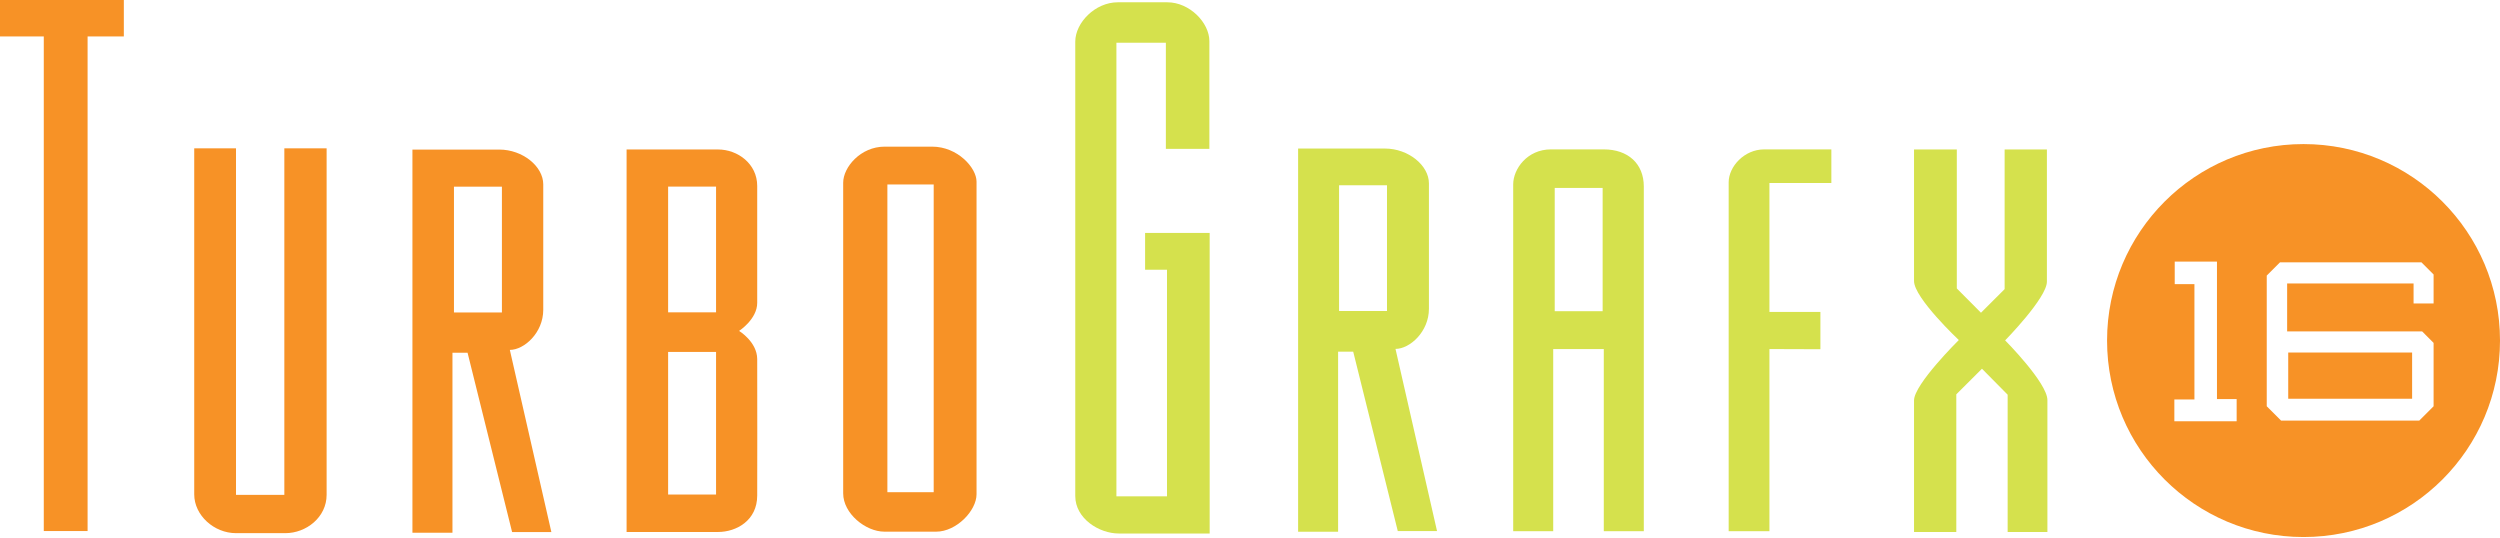
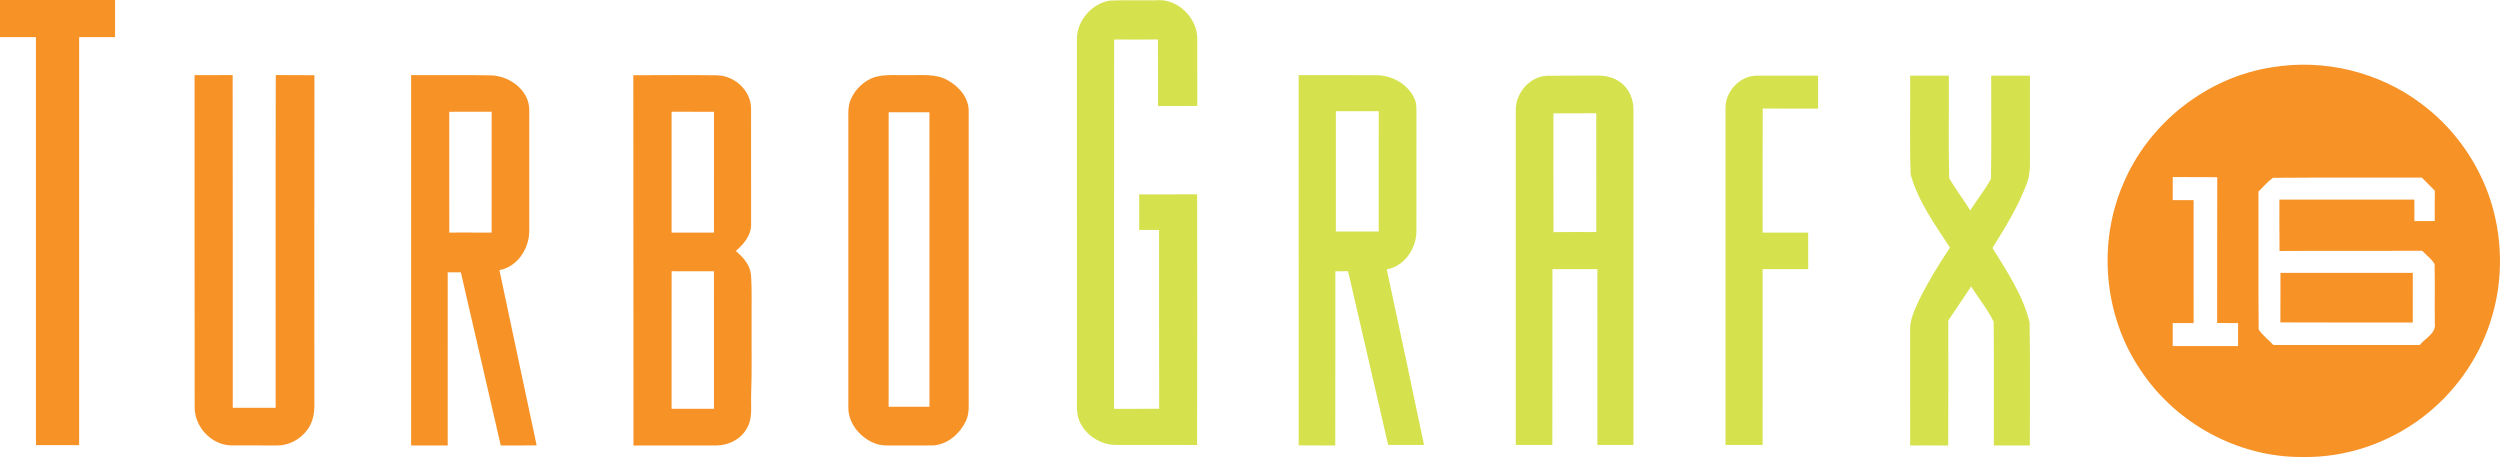
- <svg xmlns="http://www.w3.org/2000/svg" version="1.1" id="Ebene_1" x="0px" y="0px" width="566.926px" height="121.783px" viewBox="0 0 566.926 121.783" enable-background="new 0 0 566.926 121.783" xml:space="preserve">
+ <svg xmlns="http://www.w3.org/2000/svg" viewBox="673.396 509.685 691.322 126.382">
+   <path d="M1301.74 528.28c14.348-2.384 29.598 1.302 41.21 10.084 8.418 6.231 14.886 15.007 18.502 24.831 4.183 11.519 4.38 24.472.405 36.084-3.408 10.263-10.072 19.387-18.693 25.896-9.424 7.122-21.232 11.114-33.063 10.882-17.709.162-35.048-9.28-44.774-24.033-10.13-14.903-11.953-34.95-4.813-51.473 7.052-16.847 23.152-29.528 41.226-32.271zm-27.515 30.374a616.231 616.231 0 0 0-.012 6.376c1.921 0 3.847 0 5.78-.006.012 11.334 0 22.662.006 33.995h-5.785c-.006 2.123-.006 4.241 0 6.364h18.079c-.006-2.123 0-4.241 0-6.364-1.932 0-3.865 0-5.791-.012.035-13.434-.029-26.868.029-40.301-4.103-.093-8.205-.012-12.306-.052zm23.708 3.998c.035 12.716-.075 25.433.052 38.149 1.076 1.643 2.748 2.841 4.079 4.293h40.475c1.487-1.921 4.617-3.228 4.154-6.063-.069-5.444.064-10.882-.064-16.321-.827-1.452-2.268-2.459-3.408-3.668-13.156.058-26.312-.035-39.468.046-.081-4.732-.017-9.471-.035-14.203h37.316c-.006 1.979-.006 3.957.012 5.936 1.874-.006 3.749-.006 5.629-.006 0-2.794-.023-5.594.023-8.389a165.09 165.09 0 0 0-3.575-3.622c-13.74.046-27.481-.064-41.215.052-1.487 1.088-2.656 2.529-3.975 3.796zM727.2 530.462c3.512-.012 7.018.023 10.529-.023.069 30.669.006 61.343.029 92.012h11.86c.023-30.674-.046-61.343.035-92.017 3.564.064 7.122 0 10.686.046-.041 29.396-.012 58.792-.017 88.187-.04 2.117.185 4.287-.341 6.364-1.007 4.466-5.357 7.851-9.922 7.833-4.241 0-8.487.017-12.728-.012-5.542-.104-10.246-5.247-10.101-10.749-.07-30.547-.013-61.094-.03-91.641zM787.079 530.462c7.301.04 14.614-.081 21.915.058 5.172.069 10.709 3.986 10.761 9.505.017 11.189.017 22.384 0 33.573-.04 4.842-3.275 9.887-8.256 10.784 3.448 16.159 6.838 32.323 10.298 48.476-3.309.012-6.619.006-9.928.006-3.662-15.962-7.376-31.907-11.033-47.869-1.209-.006-2.424-.006-3.633-.012-.006 15.962.006 31.924-.006 47.88h-10.119l.001-102.401zm10.553 10.13c.012 11.137 0 22.268.006 33.405 3.899.006 7.799-.017 11.704.017.029-11.143.006-22.285.012-33.428-3.912.006-7.817-.006-11.722.006zM848.526 530.485c7.654-.017 15.308-.081 22.957.023 4.848-.012 9.424 4.004 9.598 8.927.029 10.801 0 21.609.012 32.416.029 3.003-2.117 5.375-4.223 7.249 2.036 1.695 4.009 3.899 4.2 6.676.312 4.403.11 8.823.168 13.237-.052 6.74.127 13.486-.145 20.226-.093 2.864.44 5.93-.989 8.568-1.545 3.188-5.097 5.028-8.557 5.057-7.66.017-15.314-.029-22.974.017-.07-34.134.023-68.268-.047-102.396zm10.582 10.101c0 11.137-.006 22.28.006 33.417 3.905-.012 7.805 0 11.71-.006.006-11.137-.012-22.268.012-33.399-3.912-.024-7.817-.006-11.728-.012zm.012 44.102c-.029 12.682-.006 25.369-.012 38.051 3.905-.006 7.816.012 11.721-.006-.017-12.682 0-25.358-.006-38.033-3.899-.006-7.804.012-11.703-.012zM915.175 531.034c3.113-.897 6.393-.486 9.592-.573 3.523.069 7.33-.434 10.553 1.342 3.205 1.701 6.052 4.941 5.947 8.753-.012 26.249-.006 52.497 0 78.746-.041 2.285.266 4.709-.787 6.833-1.632 3.413-4.877 6.329-8.748 6.705-3.471.081-6.943-.017-10.408.029-2.031-.017-4.142.185-6.063-.602-4.061-1.597-7.405-5.6-7.272-10.107.006-26.22.012-52.445 0-78.67.023-2.112-.208-4.339.677-6.323 1.203-2.812 3.616-5.109 6.509-6.133zm3.957 9.697c-.006 27.139.006 54.285-.006 81.424 3.76.012 7.527.012 11.293 0-.012-27.145 0-54.285-.006-81.424h-11.281z" fill="#f79226" />
+   <path d="M1304.008 585.134c12.196.006 24.397-.006 36.599.006-.012 4.576-.006 9.153-.006 13.735-12.207-.023-24.414.04-36.616-.035.052-4.571.006-9.136.023-13.706zM683.335 519.954h-9.939v-10.269h31.819v10.269h-9.939V632.77h-11.941z" fill="#f79226" />
  <g>
-     <polygon fill="#F79226" points="0,0 28.081,0 28.081,8.264 19.862,8.264 19.862,120.425 9.929,120.425 9.929,8.264 0,8.264  " />
-     <path fill="#F79226" d="M53.519,112.216H64.48V33.634h9.587v78.582c0,5.085-4.622,8.688-9.36,8.688H53.519   c-5.007,0-9.474-4.075-9.474-8.791V33.634h9.474V112.216z" />
-     <path fill="#D5E14D" d="M259.674,52.827h14.642v68.155h-20.632c-4.412,0-9.846-3.377-9.846-8.5V9.457   c0-4.328,4.535-8.937,9.629-8.937h11.259c4.994,0,9.525,4.567,9.525,8.836v24.407h-9.868V9.696H253.17v102.862h11.472V61.168   h-4.968V52.827z" />
-     <path fill="#D5E14D" d="M401.255,79.154v41.31h-9.244V41.345c0-3.574,3.552-7.468,8.047-7.468h15.24v7.626h-14.043v29.232h11.56   v8.458L401.255,79.154z" />
-     <path fill="#D5E14D" d="M434.045,33.899h9.703v31.512l5.479,5.509l5.363-5.356V33.899h9.586v29.982   c0,3.661-9.47,13.306-9.47,13.306s9.586,9.639,9.586,13.546v29.905h-9.017V89.504l-5.822-5.887l-5.821,5.81v31.212h-9.587V90.805   c0-3.668,10.155-13.694,10.155-13.694s-10.155-9.538-10.155-13.381V33.899z" />
-     <path fill="#F79226" d="M115.616,79.349c3.253,0,7.578-3.888,7.578-9.092V41.82c0-4.092-4.667-7.902-9.975-7.902H93.528v86.894   h9.076V79.988h3.425l10.101,40.67h8.904L115.616,79.349z M113.82,70.852h-10.874V42.337h10.874V70.852z" />
-     <path fill="#D5E14D" d="M316.457,79.122c3.254,0,7.581-3.895,7.581-9.095V41.59c0-4.091-4.67-7.905-9.975-7.905h-19.69v86.9h9.069   v-40.83h3.428l10.104,40.669h8.901L316.457,79.122z M314.529,70.528h-10.867V42.014h10.867V70.528z" />
-     <path fill="#F79226" d="M171.712,81.398c-0.042-3.894-4.107-6.358-4.107-6.358s4.107-2.658,4.107-6.353V42.16   c0-5.007-4.408-8.264-8.901-8.264h-20.719v86.743h20.719c4.195,0,8.901-2.62,8.901-8.261   C171.712,112.378,171.758,85.287,171.712,81.398z M162.381,112.139H151.51V79.808h10.871V112.139z M162.381,70.832H151.51V42.318   h10.871V70.832z" />
-     <path fill="#F79226" d="M211.392,33.255h-5.479h-5.308c-5.437,0-9.396,4.648-9.396,8.183v70.447c0,4.554,5.072,8.682,9.354,8.682   h11.728c4.58,0,9.16-4.729,9.16-8.5V41.199C221.451,38.023,217.126,33.255,211.392,33.255z M211.734,111.614h-10.502V41.836h10.502   V111.614z" />
-     <path fill="#D5E14D" d="M363.691,33.876h-11.979c-5.396,0-8.564,4.447-8.564,7.944v78.644h9.075v-41.31h11.469v41.31h9.076V42.295   C372.767,37.107,369.177,33.876,363.691,33.876z M363.432,70.576h-10.867v-27.96h10.867V70.576z" />
-     <g>
-       <g>
-         <rect x="518.902" y="79.943" fill="#F79226" width="28.094" height="10.479" />
-         <path fill="#F79226" d="M522.37,32.673c-24.607,0-44.551,19.946-44.551,44.553c0,24.607,19.943,44.557,44.551,44.557     c24.606,0,44.557-19.949,44.557-44.557C566.926,52.62,546.976,32.673,522.37,32.673z M507.207,95.533h-14.128v-4.949h4.554     V64.438h-4.47v-5.113h9.58V90.5h4.464V95.533z M551.867,68.824h-4.541v-4.548h-28.67v10.88h30.617l2.594,2.601v14.374     l-3.247,3.247h-31.341l-3.248-3.247v-29.64l3.008-3.005h32.072l2.756,2.759V68.824z" />
-       </g>
-     </g>
+     <path d="M971.195 520.898c-.226-5.253 4.004-10.263 9.17-11.062 4.218-.162 8.441.006 12.664-.069 6.081-.642 11.768 5.097 11.444 11.114-.006 6.034-.023 12.068.006 18.097-3.622.035-7.238.012-10.859.017-.017-6.133.035-12.259-.029-18.392-4.032.041-8.065.029-12.097.006-.052 34.042-.006 68.089-.023 102.13 4.154-.017 8.308.035 12.468-.035-.064-16.477-.012-32.954-.029-49.431h-5.496v-9.835c5.34-.012 10.686.023 16.031-.017.029 23.107.058 46.214-.017 69.315-7.457-.046-14.915-.006-22.372-.012-4.339.012-8.643-2.748-10.246-6.81-.856-2.123-.567-4.449-.607-6.676-.002-32.779.009-65.56-.008-98.34zM1032.521 530.467c7.087.006 14.18-.035 21.267.017 4.368-.052 8.834 2.326 10.697 6.364.764 1.522.566 3.263.596 4.906-.029 10.796 0 21.591-.017 32.387-.237 4.576-3.477 9.239-8.192 10.032 3.5 16.164 6.896 32.352 10.304 48.54-3.309.006-6.613.006-9.916.006-3.68-16.02-7.394-32.022-11.079-48.036-1.18.012-2.355.017-3.529.023-.011 16.055.017 32.109-.017 48.164-3.373-.017-6.746.006-10.112-.017.015-34.129.003-68.257-.002-102.386zm10.275 9.974v33.266c3.952.006 7.903-.006 11.854.006.017-11.091.006-22.181.006-33.272h-11.86zM1092.556 539.967c.023-4.651 3.894-9.118 8.626-9.338 4.646-.064 9.292.006 13.937-.035 2.372-.041 4.837.567 6.7 2.1 2.152 1.736 3.28 4.53 3.275 7.272-.006 30.917 0 61.835 0 92.752h-9.98c-.006-16.199.006-32.404-.006-48.603-4.142.006-8.285.012-12.421-.006-.029 16.205.006 32.41-.023 48.615-3.373-.012-6.74-.006-10.113-.006.005-30.916-.012-61.834.005-92.751zm10.408 1.053c.017 10.952-.035 21.904.023 32.855 3.946-.046 7.891-.017 11.837-.023-.006-10.946.012-21.892-.012-32.838-3.951.012-7.896 0-11.848.006zM1150.549 539.4c.035-4.49 3.963-8.719 8.51-8.788 5.699-.023 11.391.006 17.09-.006v9.112c-5.103-.012-10.206.023-15.302-.023-.064 11.438-.017 22.87-.023 34.308 4.189-.012 8.383-.006 12.578-.006 0 3.373-.012 6.746.006 10.119-4.194.012-8.389.006-12.583 0-.017 16.199 0 32.404-.006 48.603h-10.269c.005-31.108-.001-62.216-.001-93.319zM1201.606 530.606h10.703c.064 9.459-.133 18.93.093 28.383 1.817 3.032 3.934 5.884 5.832 8.875 1.863-2.927 4.044-5.664 5.722-8.707.162-9.505.035-19.028.058-28.54 3.575-.017 7.151-.023 10.726 0-.035 6.798-.006 13.596-.012 20.394-.04 3.159.301 6.422-.868 9.442-2.372 6.323-5.942 12.103-9.488 17.813 4.032 6.48 8.406 13.04 10.258 20.527.214 11.351.058 22.725.075 34.082-3.321-.023-6.636-.006-9.957-.012-.035-11.409.069-22.818-.046-34.221-1.678-3.454-4.206-6.474-6.219-9.754-2.071 3.17-4.247 6.266-6.329 9.424-.006 11.525.052 23.049-.023 34.574-3.512-.052-7.018-.012-10.524-.023-.006-10.703.012-21.406-.006-32.109-.046-2.904 1.342-5.56 2.494-8.146 2.494-5.01 5.409-9.806 8.528-14.452-4.177-6.404-8.823-12.803-10.888-20.261-.303-9.082-.042-18.194-.129-27.289z" fill="#d5e14d" />
  </g>
</svg>
